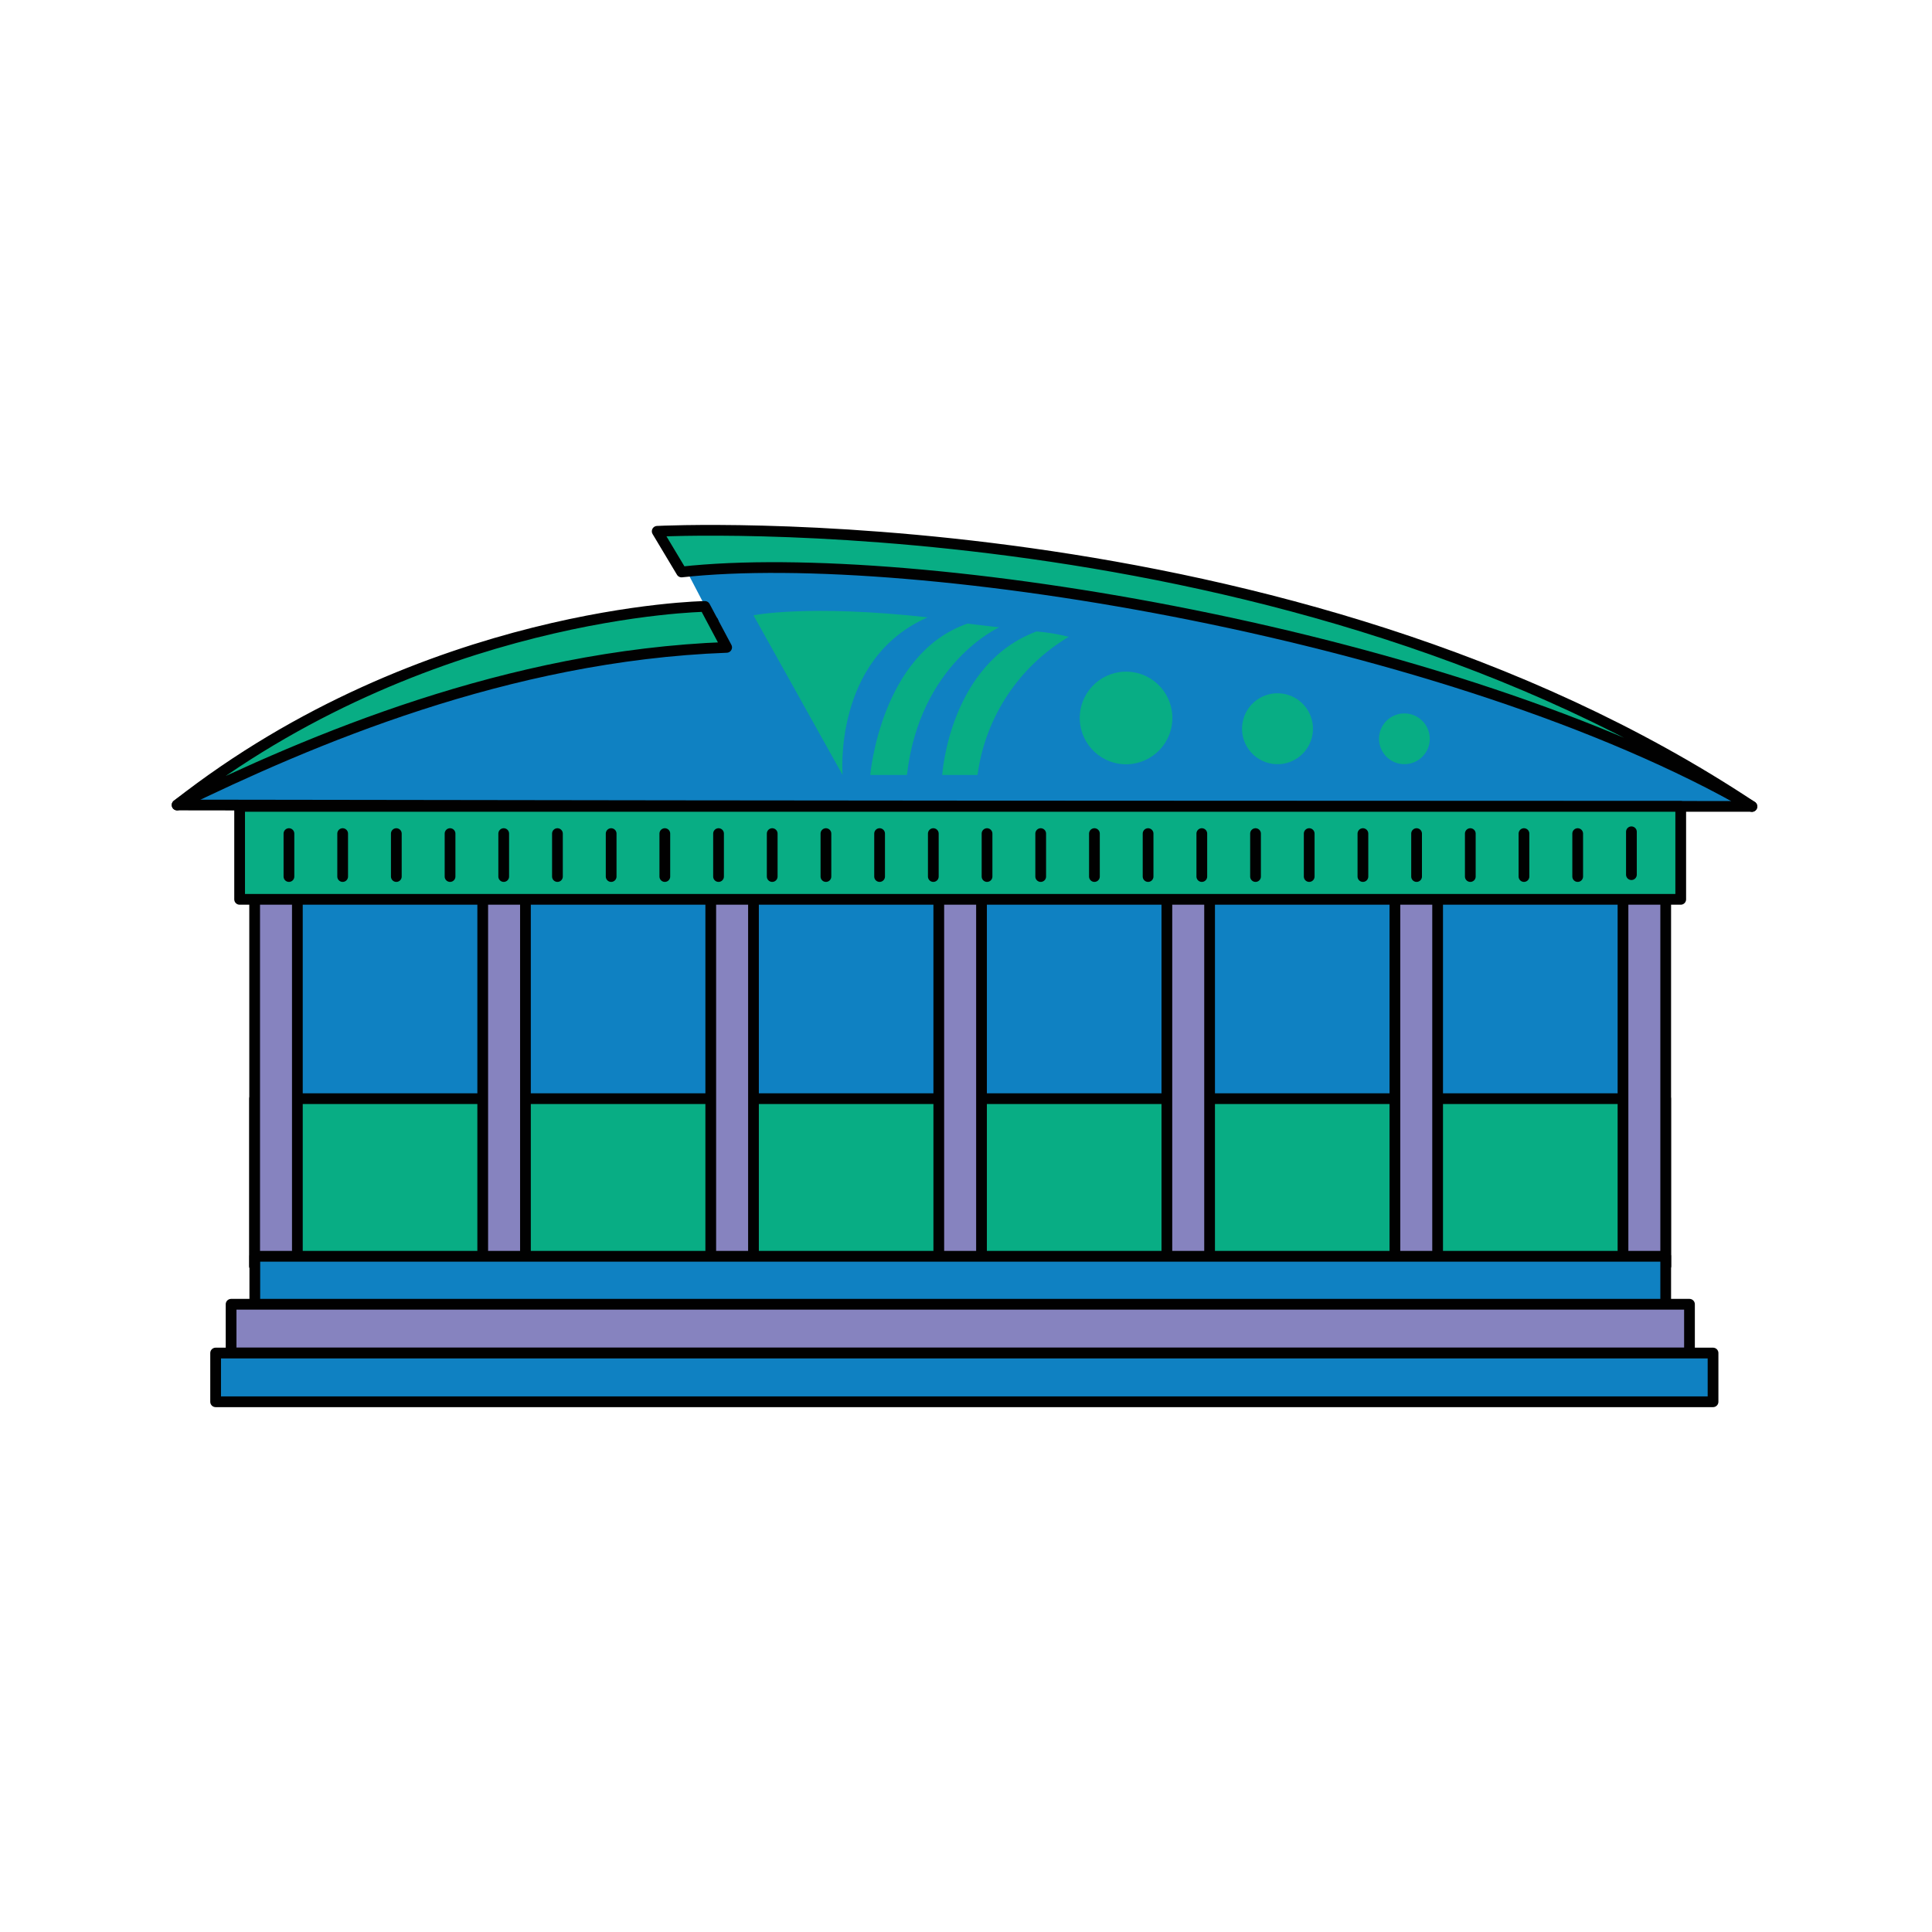
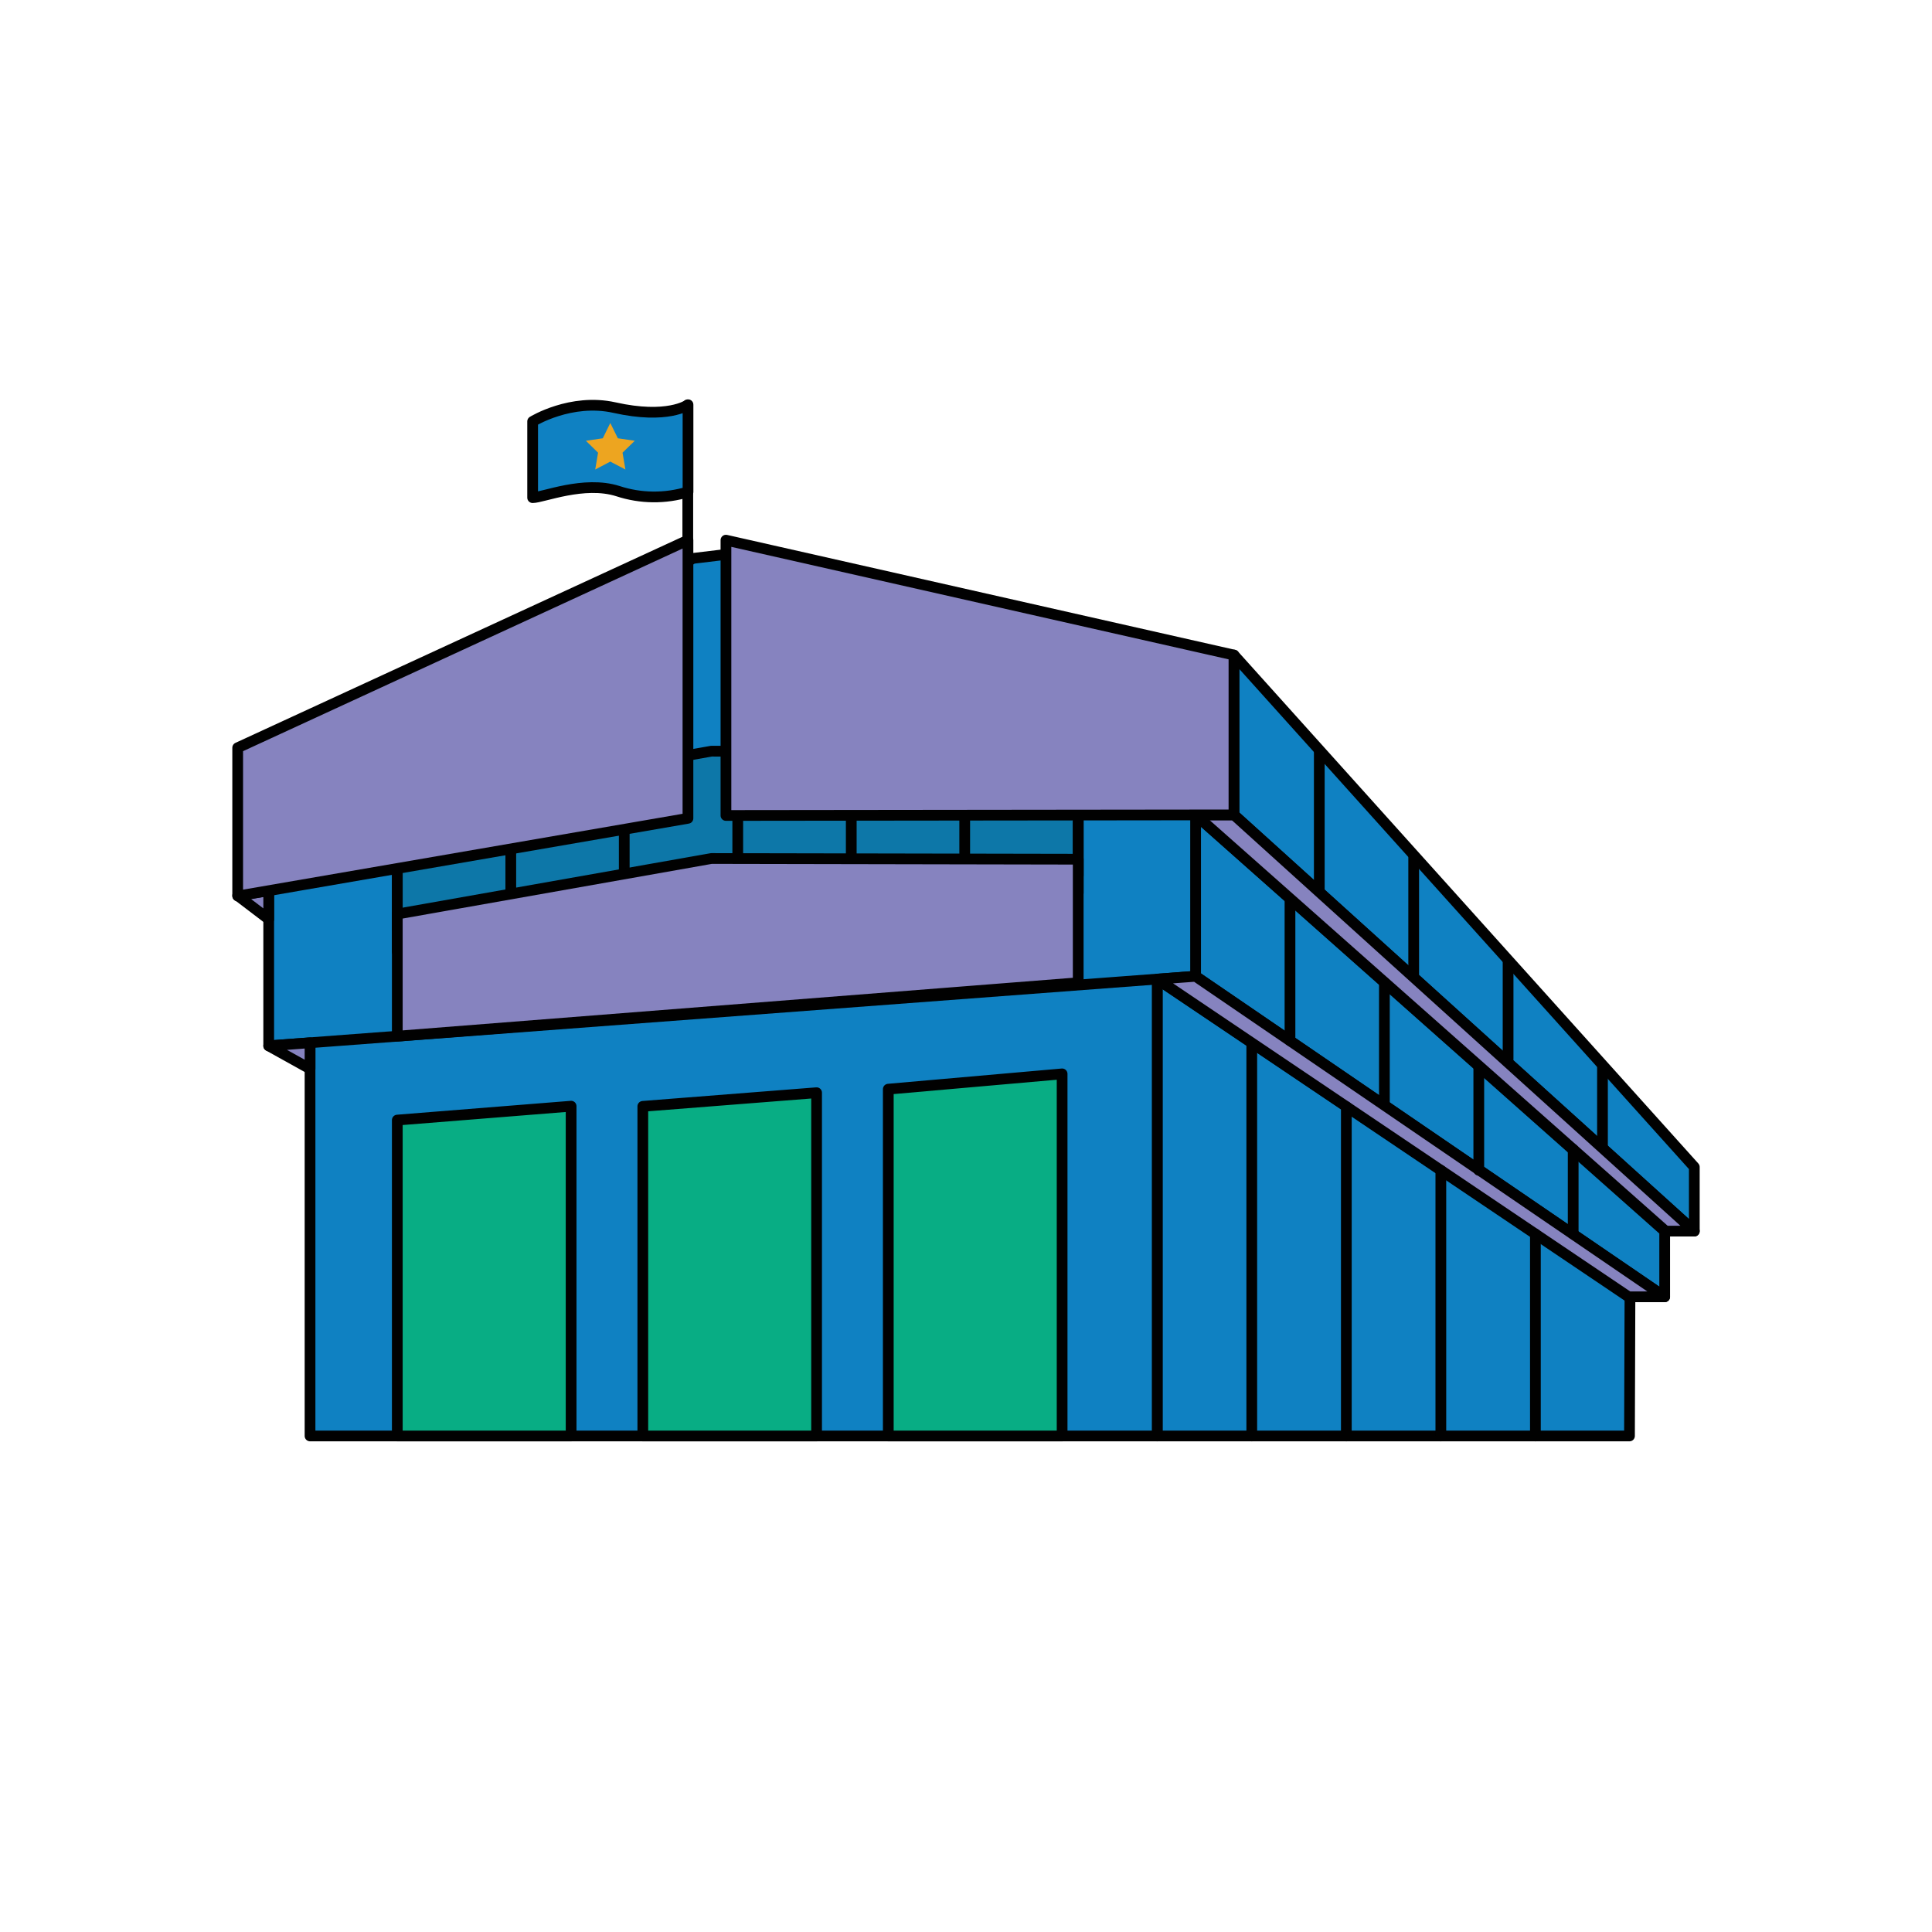
<svg xmlns="http://www.w3.org/2000/svg" id="Landmark" viewBox="0 0 360 360">
  <defs>
-     <style>.cls-1{fill:#0f81c2;}.cls-1,.cls-3,.cls-4{stroke:#010101;stroke-linecap:round;stroke-linejoin:round;stroke-width:2px;}.cls-2,.cls-3{fill:#08ad84;}.cls-4{fill:#8683bf;}</style>
+     <style>.cls-1{fill:#0f81c2;}.cls-1,.cls-2,.cls-3,.cls-5{stroke:#010101;stroke-linecap:round;stroke-linejoin:round;stroke-width:2px;}.cls-2{fill:#0d77a8;}.cls-3{fill:#8683bf;}.cls-4{fill:#eda520;}.cls-5{fill:#08ad84;}</style>
  </defs>
-   <path class="cls-1" d="M126.29,103.21s105.61-7.45,200.13,47.05C183,150.26,33,150,33,150s37.45-28.63,99.87-34.19" />
-   <path class="cls-2" d="M140.4,114.65,157,144.4s-1.81-21.63,15.85-29.37C150.52,112.57,140.4,114.65,140.4,114.65Z" />
-   <path class="cls-2" d="M169,144.4c2.36-20.81,17.18-27.51,17.18-27.51s-1.82-.19-5.91-.69c-16.18,5.6-18.11,28.2-18.11,28.2Z" />
-   <path class="cls-2" d="M182.15,144.4a35.38,35.38,0,0,1,17-25.74,37.67,37.67,0,0,0-6-1c-16.27,6.06-17.58,26.74-17.58,26.74Z" />
-   <path class="cls-2" d="M218.35,135.12a8.63,8.63,0,1,1-7.17-9.86A8.62,8.62,0,0,1,218.35,135.12Z" />
-   <circle class="cls-2" cx="238.06" cy="135.79" r="6.61" transform="translate(67.92 350.66) rotate(-81.33)" />
-   <path class="cls-2" d="M266.36,138.41a4.73,4.73,0,1,1-3.94-5.42A4.74,4.74,0,0,1,266.36,138.41Z" />
-   <path class="cls-3" d="M135.4,120.63,131.34,113S79.19,113.77,33,150C57.79,137.93,94.45,122.15,135.4,120.63Z" />
-   <path class="cls-3" d="M127,106.58,122.46,99s117.56-6.08,204,51.28C270.65,118.26,170.83,101.76,127,106.58Z" />
-   <rect class="cls-1" x="51.43" y="164.89" width="254.96" height="71.07" />
-   <rect class="cls-3" x="47.45" y="204.72" width="262.92" height="31.23" />
-   <rect class="cls-4" x="47.45" y="164.89" width="7.96" height="71.07" />
-   <rect class="cls-4" x="89.95" y="164.89" width="7.96" height="71.07" />
-   <rect class="cls-4" x="132.44" y="164.89" width="7.96" height="71.07" />
-   <rect class="cls-4" x="174.93" y="164.89" width="7.96" height="71.07" />
-   <rect class="cls-4" x="217.43" y="164.89" width="7.96" height="71.07" />
-   <rect class="cls-4" x="259.92" y="164.89" width="7.96" height="71.07" />
-   <rect class="cls-4" x="302.42" y="164.89" width="7.96" height="71.07" />
-   <rect class="cls-3" x="44.65" y="150.26" width="268.53" height="17.32" />
-   <line class="cls-1" x1="53.84" y1="163.33" x2="53.84" y2="155.33" />
-   <line class="cls-1" x1="63.85" y1="163.33" x2="63.85" y2="155.33" />
-   <line class="cls-1" x1="73.85" y1="163.33" x2="73.85" y2="155.33" />
-   <line class="cls-1" x1="83.86" y1="163.33" x2="83.86" y2="155.33" />
-   <line class="cls-1" x1="93.86" y1="163.33" x2="93.86" y2="155.33" />
-   <line class="cls-1" x1="103.87" y1="163.33" x2="103.87" y2="155.33" />
-   <line class="cls-1" x1="113.88" y1="163.33" x2="113.88" y2="155.33" />
-   <line class="cls-1" x1="123.88" y1="163.33" x2="123.88" y2="155.33" />
-   <line class="cls-1" x1="133.89" y1="163.33" x2="133.89" y2="155.33" />
-   <line class="cls-1" x1="143.89" y1="163.33" x2="143.89" y2="155.33" />
-   <line class="cls-1" x1="153.9" y1="163.33" x2="153.9" y2="155.33" />
-   <line class="cls-1" x1="163.9" y1="163.33" x2="163.9" y2="155.33" />
-   <line class="cls-1" x1="173.91" y1="163.33" x2="173.91" y2="155.33" />
-   <line class="cls-1" x1="183.92" y1="163.33" x2="183.92" y2="155.33" />
-   <line class="cls-1" x1="193.92" y1="163.33" x2="193.92" y2="155.33" />
-   <line class="cls-1" x1="203.93" y1="163.33" x2="203.93" y2="155.33" />
-   <line class="cls-1" x1="213.93" y1="163.33" x2="213.93" y2="155.33" />
-   <line class="cls-1" x1="223.94" y1="163.33" x2="223.94" y2="155.33" />
-   <line class="cls-1" x1="233.95" y1="163.33" x2="233.95" y2="155.33" />
-   <line class="cls-1" x1="243.95" y1="163.33" x2="243.95" y2="155.33" />
-   <line class="cls-1" x1="253.96" y1="163.33" x2="253.96" y2="155.33" />
-   <line class="cls-1" x1="263.96" y1="163.33" x2="263.96" y2="155.33" />
-   <line class="cls-1" x1="273.97" y1="163.33" x2="273.97" y2="155.33" />
-   <line class="cls-1" x1="283.97" y1="163.33" x2="283.97" y2="155.33" />
-   <line class="cls-1" x1="293.98" y1="163.33" x2="293.98" y2="155.33" />
-   <line class="cls-1" x1="303.99" y1="162.98" x2="303.99" y2="154.99" />
-   <rect class="cls-1" x="47.48" y="234.09" width="262.9" height="9.08" />
-   <rect class="cls-4" x="43.06" y="243.03" width="271.75" height="9.08" />
-   <rect class="cls-1" x="40.18" y="252.12" width="279.02" height="9.08" />
+   <polygon class="cls-1" points="215.63 182.45 215.63 267.57 303.63 267.57 303.72 241.64 215.63 182.45" />
+   <polygon class="cls-1" points="57.77 174.29 57.77 267.57 215.63 267.57 215.63 182.45 221 161.71 57.77 174.29" />
+   <polygon class="cls-1" points="229.93 122.06 315.71 217.46 315.71 229.4 229.93 151.84 229.93 122.06" />
+   <polygon class="cls-1" points="222.78 151.84 310.19 229.4 310.19 241.64 222.78 181.9 222.78 151.84" />
+   <polygon class="cls-1" points="129.12 104.05 134.35 103.42 228.05 126.74 222.78 151.84 222.78 181.9 50.07 194.88 50.07 150.12 129.12 104.05" />
+   <polygon class="cls-2" points="74.03 150.32 74.03 173.08 200.91 163.12 200.91 140.1 132.56 139.97 74.03 150.32" />
+   <line class="cls-2" x1="74.03" y1="148.23" x2="74.03" y2="177.35" />
+   <line class="cls-2" x1="95.18" y1="145.42" x2="95.18" y2="174.53" />
+   <line class="cls-2" x1="116.32" y1="140.91" x2="116.32" y2="170.02" />
+   <line class="cls-2" x1="137.47" y1="138.66" x2="137.47" y2="167.77" />
+   <line class="cls-2" x1="158.62" y1="138.66" x2="158.62" y2="167.77" />
+   <line class="cls-2" x1="179.76" y1="137.28" x2="179.76" y2="166.39" />
+   <line class="cls-2" x1="200.91" y1="137.28" x2="200.91" y2="166.39" />
+   <polygon class="cls-3" points="74.03 170.32 74.03 193.08 200.91 183.12 200.91 160.1 132.56 159.97 74.03 170.32" />
+   <polygon class="cls-3" points="222.78 181.92 215.63 182.45 303.46 241.64 310.19 241.64 222.78 181.92" />
+   <polygon class="cls-3" points="229.93 151.84 222.78 151.84 310.36 229.4 315.71 229.4 229.93 151.84" />
+   <polygon class="cls-3" points="50.07 194.88 57.77 194.3 57.77 199.16 50.07 194.88" />
+   <polygon class="cls-3" points="44.29 166.88 50.07 165.97 50.07 171.28 44.29 166.88" />
+   <line class="cls-3" x1="128.16" y1="75.43" x2="128.16" y2="104.32" />
+   <path class="cls-1" d="M99.25,78.53s7.13-4.39,15.24-2.58c9.89,2.22,13.71-.52,13.71-.52V91.66a21.68,21.68,0,0,1-13.08-.15c-6.31-2-14,1.22-15.87,1.22Z" />
+   <polygon class="cls-4" points="113.72 78.82 115.13 81.67 118.28 82.13 116 84.35 116.54 87.49 113.72 86.01 110.91 87.49 111.44 84.35 109.17 82.13 112.32 81.67 113.72 78.82" />
+   <polygon class="cls-5" points="74.03 208.71 74.03 267.57 106.42 267.57 106.42 206.12 74.03 208.71" />
+   <polygon class="cls-5" points="119.78 206.15 119.78 267.57 152.16 267.57 152.16 203.61 119.78 206.15" />
+   <polygon class="cls-5" points="165.52 202.95 165.52 267.57 197.91 267.57 197.91 200.1 165.52 202.95" />
+   <polygon class="cls-3" points="128.19 100.65 128.19 152.48 44.29 166.96 44.29 139.33 128.19 100.65" />
+   <polygon class="cls-3" points="135.27 100.65 135.27 151.95 229.93 151.84 229.93 122.06 135.27 100.65" />
+   <line class="cls-1" x1="233.25" y1="194.88" x2="233.25" y2="267.57" />
+   <line class="cls-1" x1="250.87" y1="206.2" x2="250.87" y2="267.57" />
+   <line class="cls-1" x1="268.48" y1="218.07" x2="268.48" y2="267.57" />
+   <line class="cls-1" x1="286.1" y1="229.94" x2="286.1" y2="267.57" />
+   <line class="cls-1" x1="240.37" y1="167.77" x2="240.37" y2="193.92" />
+   <line class="cls-1" x1="257.96" y1="183.06" x2="257.96" y2="205.76" />
+   <line class="cls-1" x1="275.55" y1="198.82" x2="275.55" y2="218.07" />
+   <line class="cls-1" x1="293.14" y1="214.15" x2="293.14" y2="229.94" />
+   <line class="cls-1" x1="245.83" y1="140.05" x2="245.83" y2="165.89" />
+   <line class="cls-1" x1="263.42" y1="159.79" x2="263.42" y2="181.49" />
+   <line class="cls-1" x1="281.01" y1="179.07" x2="281.01" y2="197.32" />
+   <line class="cls-1" x1="298.6" y1="198.82" x2="298.6" y2="213.66" />
</svg>
